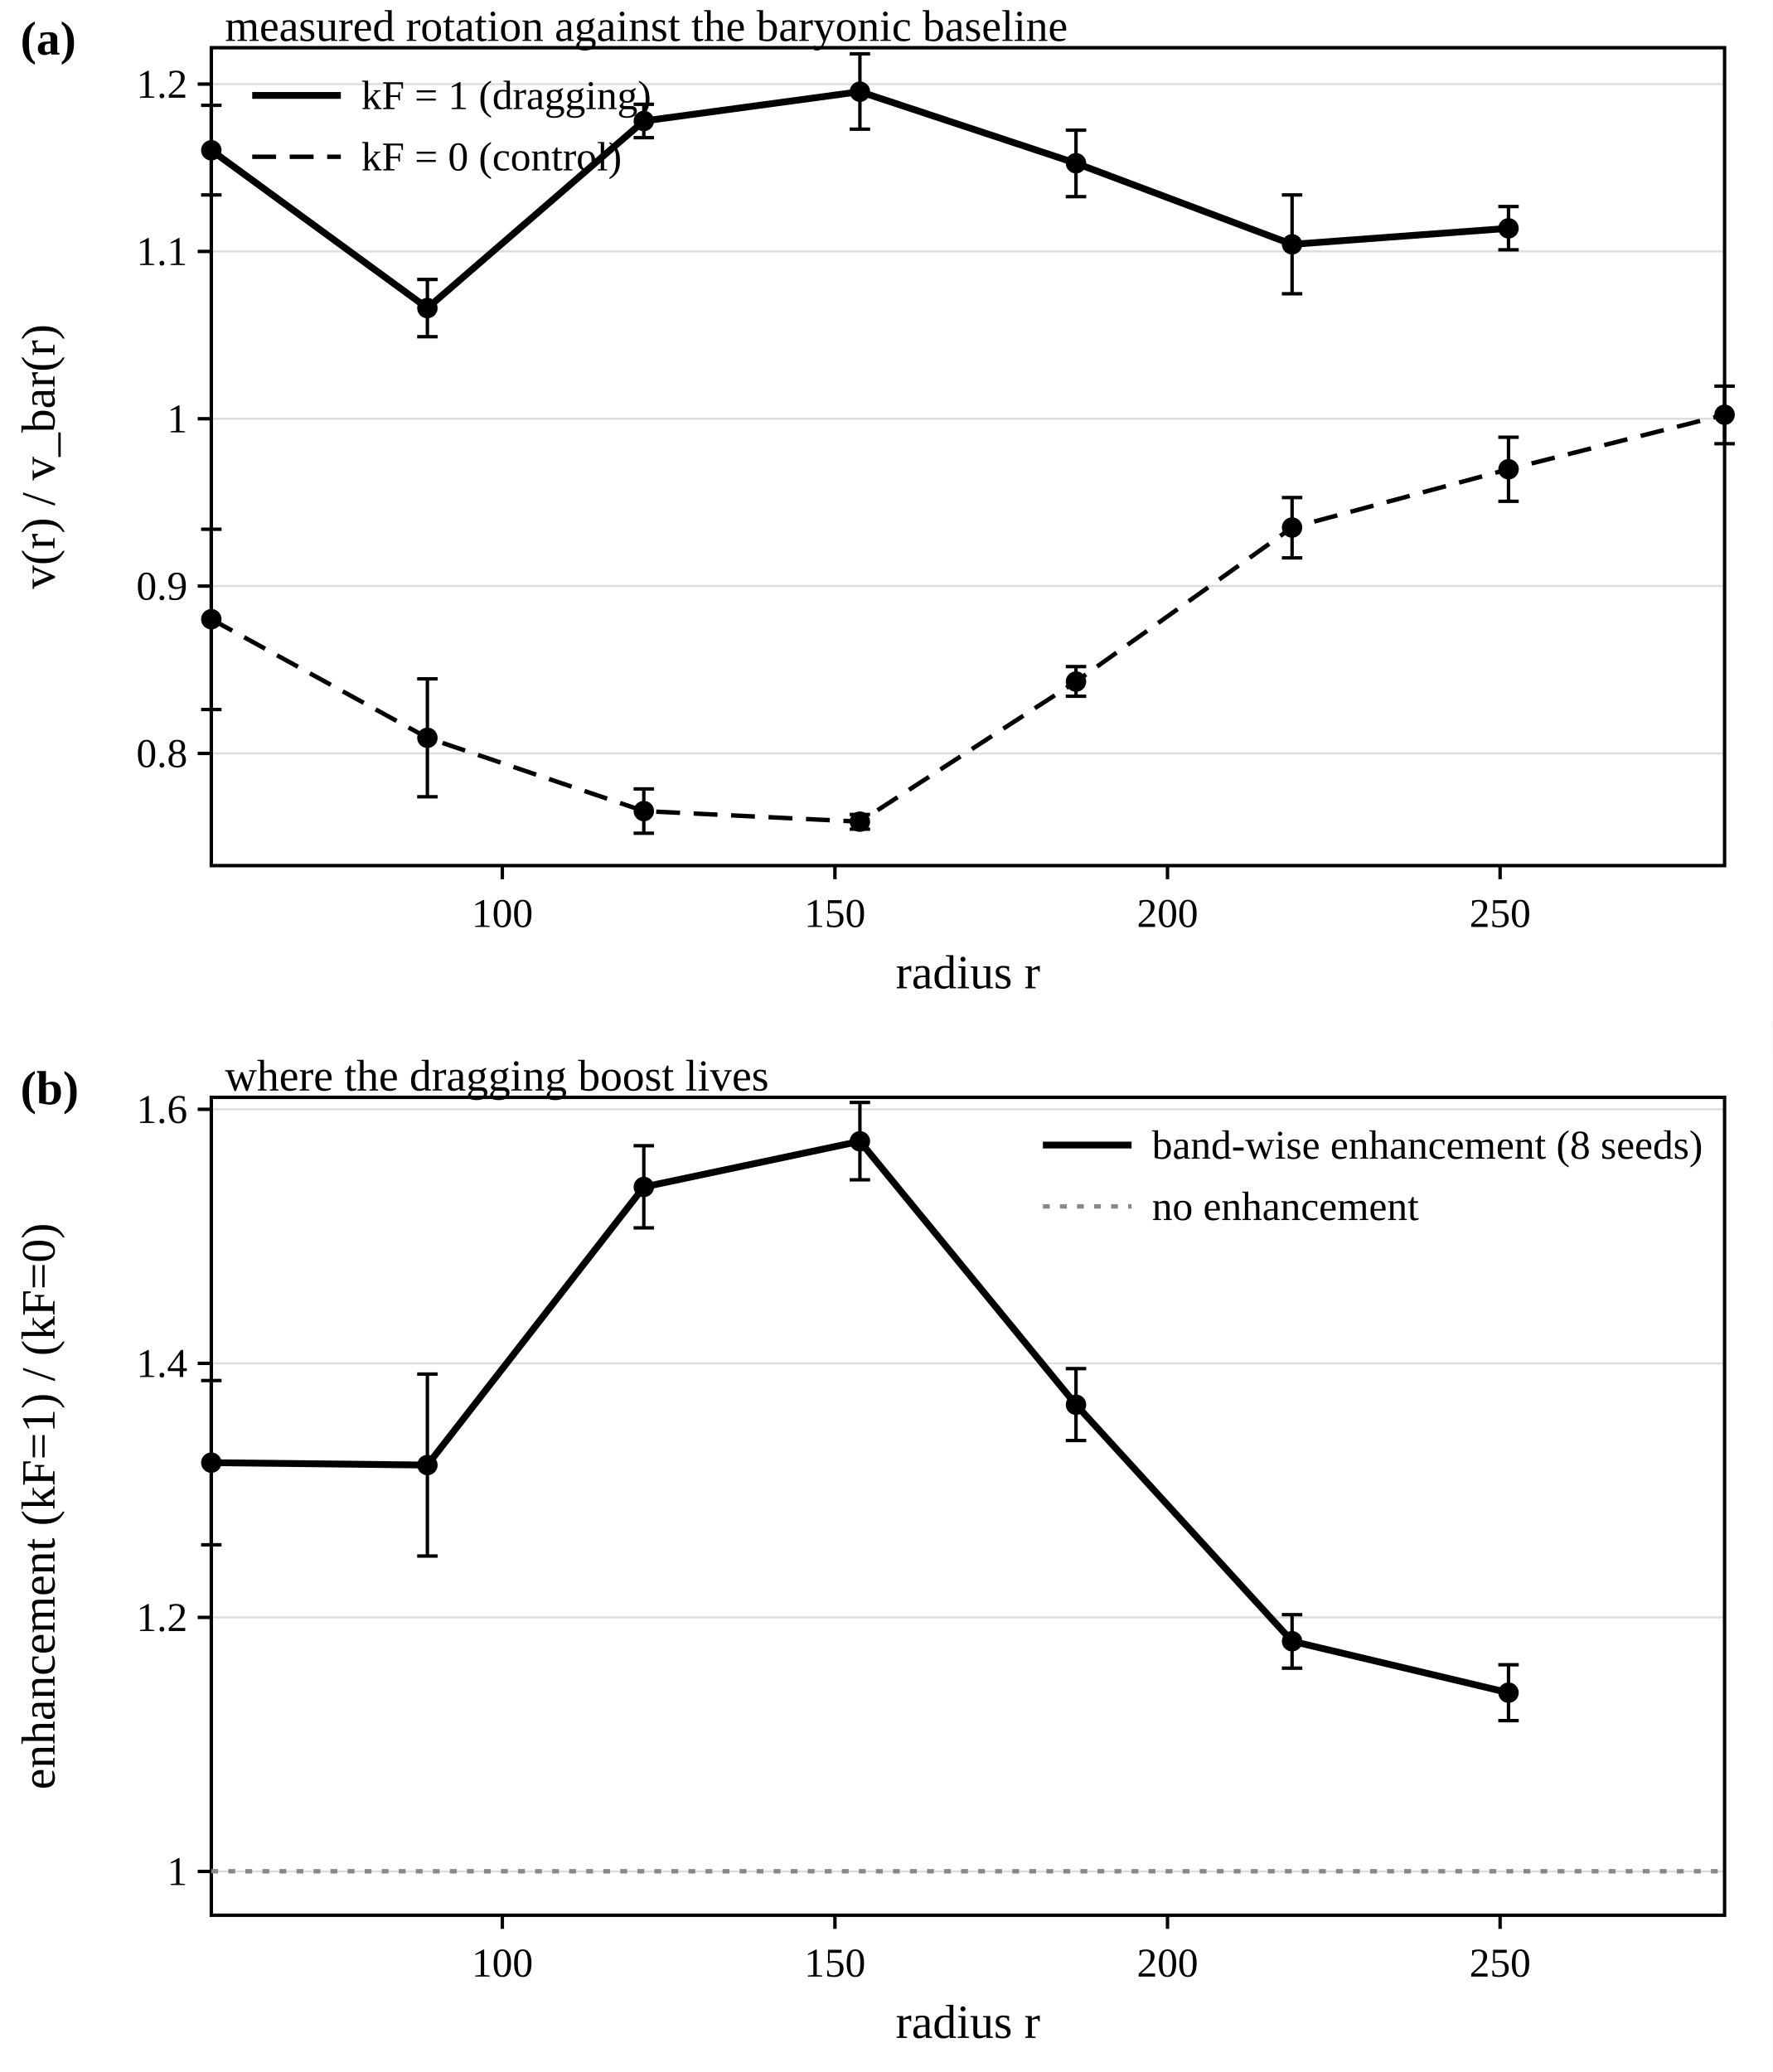
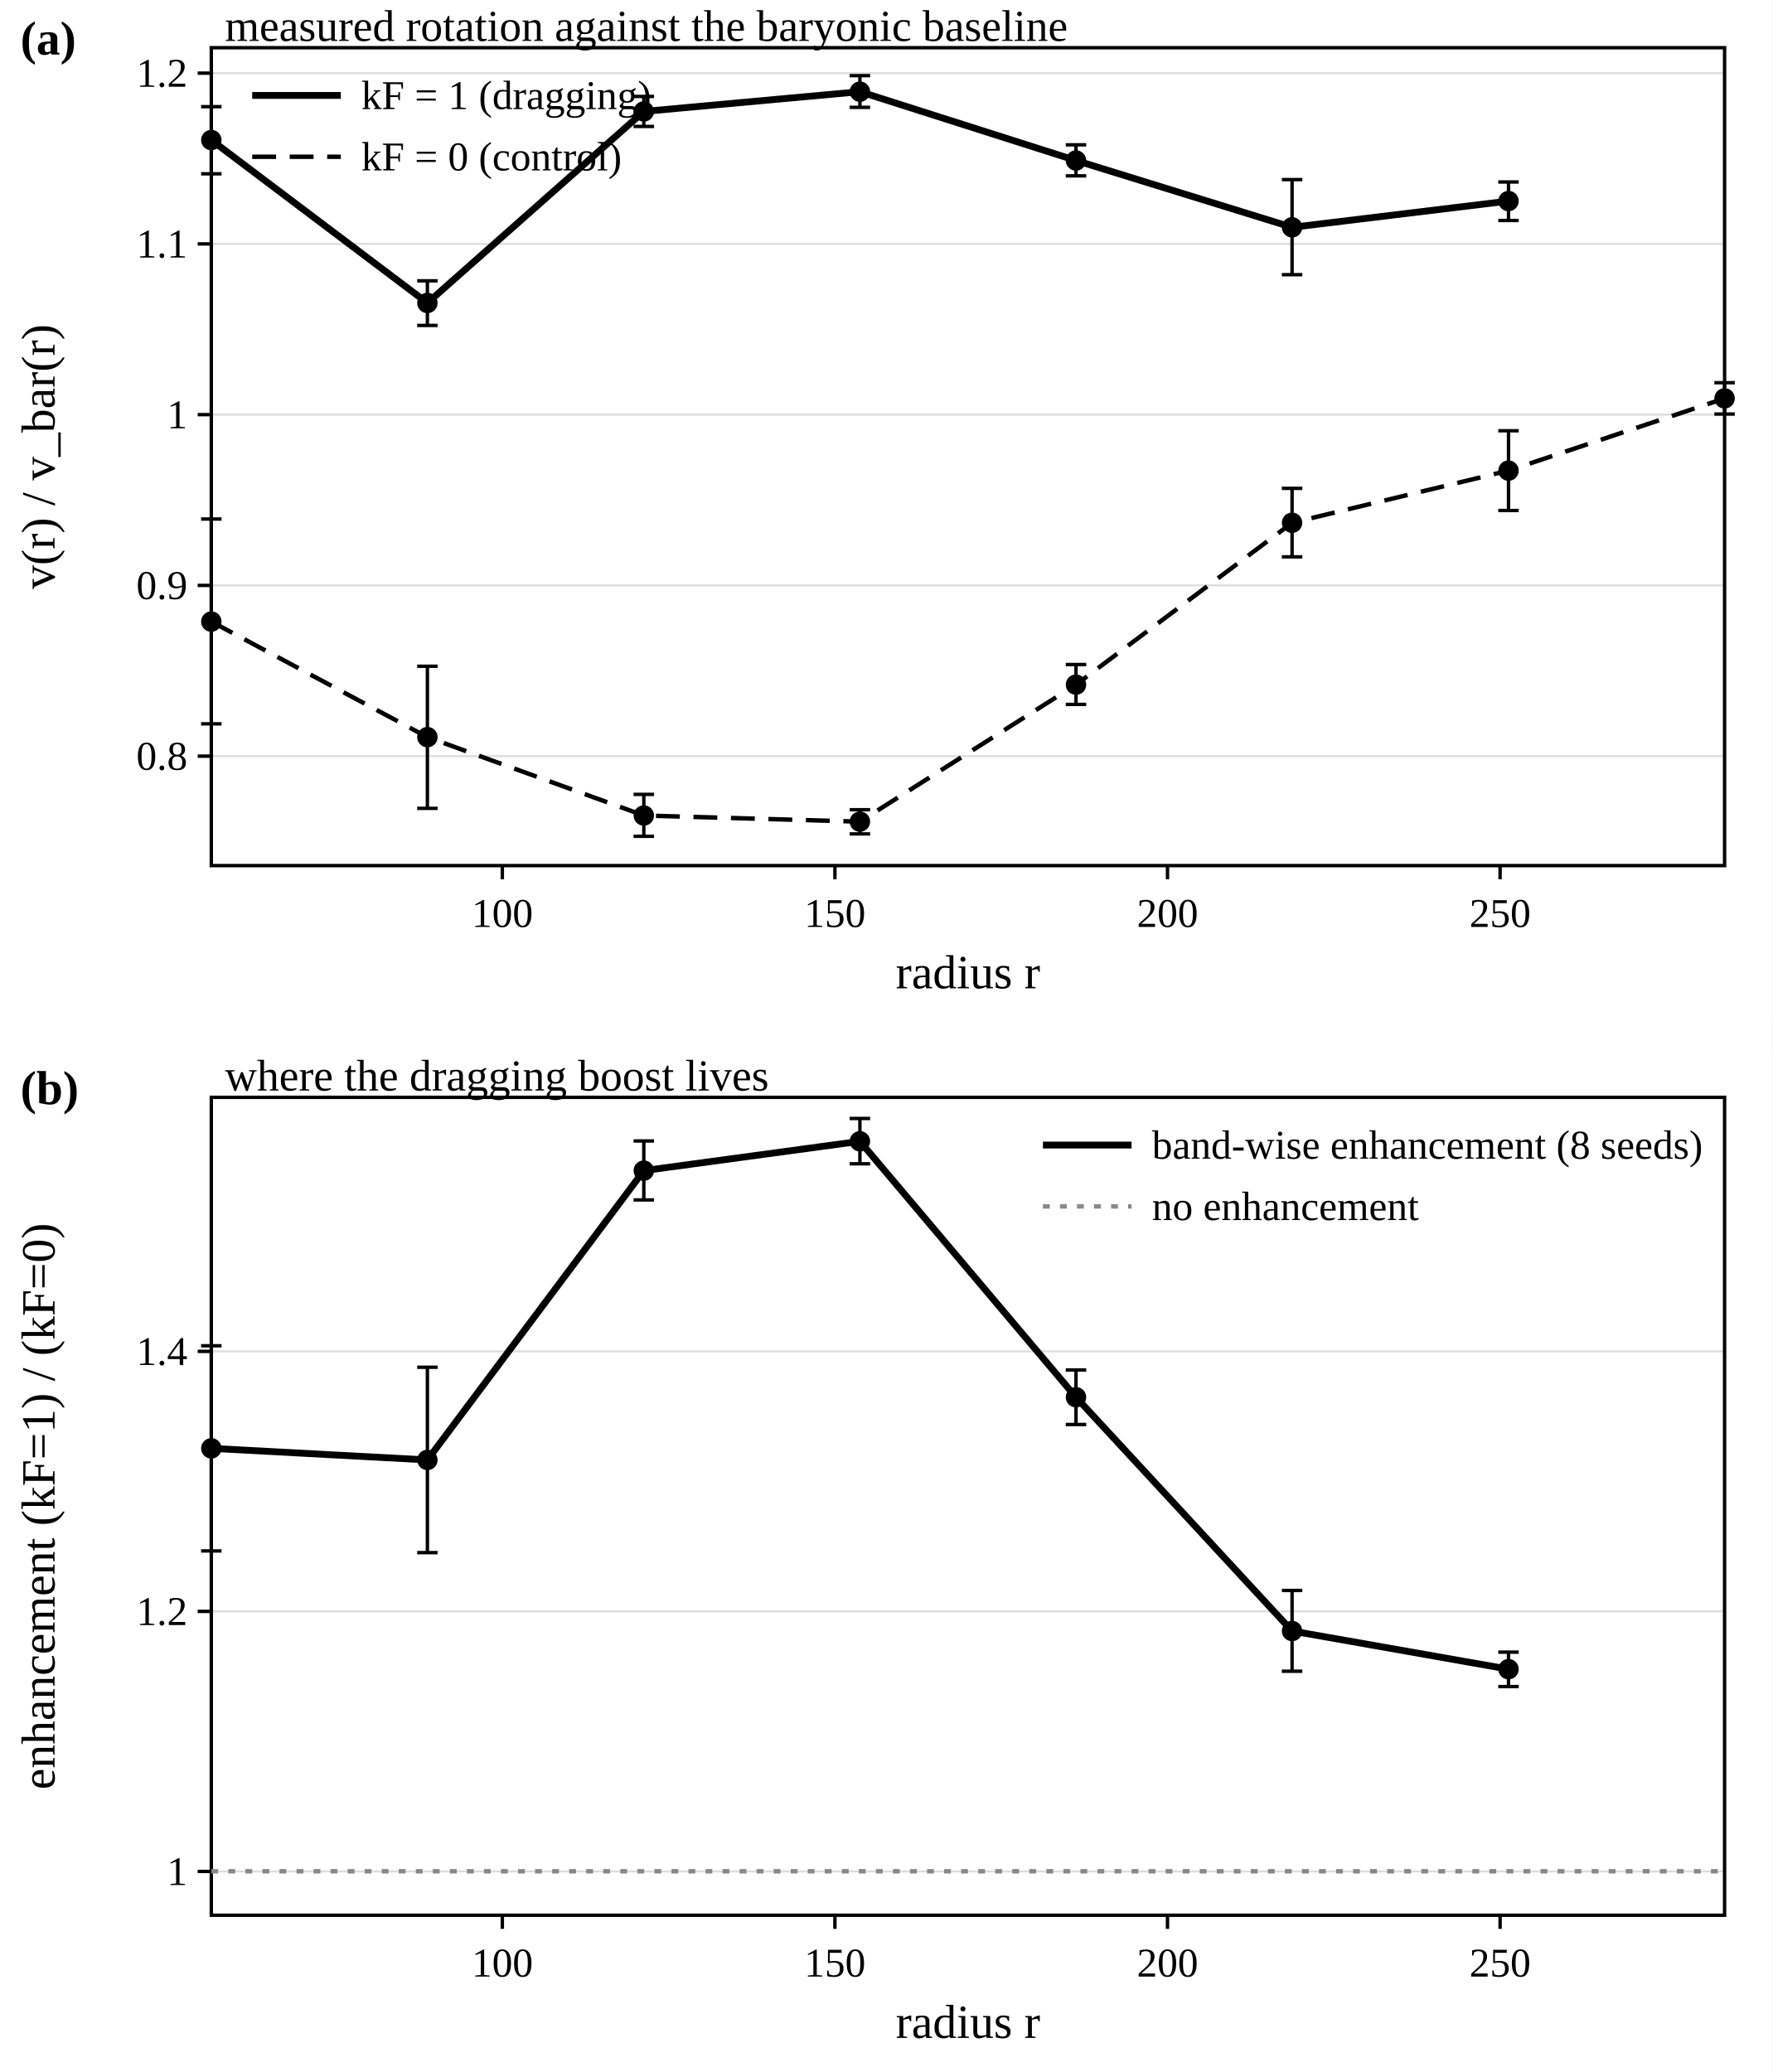
<svg xmlns="http://www.w3.org/2000/svg" width="520" height="608" viewBox="0 0 520 608">
  <rect width="520" height="608" fill="white" />
  <g transform="translate(0,0)">
    <rect x="0" y="0" width="520" height="300" fill="white" />
-     <line x1="62" y1="221.078" x2="506" y2="221.078" stroke="#ddd" stroke-width="0.6" />
-     <line x1="62" y1="171.978" x2="506" y2="171.978" stroke="#ddd" stroke-width="0.6" />
-     <line x1="62" y1="122.877" x2="506" y2="122.877" stroke="#ddd" stroke-width="0.6" />
-     <line x1="62" y1="73.777" x2="506" y2="73.777" stroke="#ddd" stroke-width="0.6" />
-     <line x1="62" y1="24.677" x2="506" y2="24.677" stroke="#ddd" stroke-width="0.6" />
+     <line x1="62" y1="221.882" x2="506" y2="221.882" stroke="#ddd" stroke-width="0.6" />
+     <line x1="62" y1="171.778" x2="506" y2="171.778" stroke="#ddd" stroke-width="0.6" />
+     <line x1="62" y1="121.673" x2="506" y2="121.673" stroke="#ddd" stroke-width="0.6" />
+     <line x1="62" y1="71.568" x2="506" y2="71.568" stroke="#ddd" stroke-width="0.6" />
+     <line x1="62" y1="21.463" x2="506" y2="21.463" stroke="#ddd" stroke-width="0.6" />
    <rect x="62" y="14" width="444" height="240" fill="none" stroke="black" stroke-width="1" />
    <line x1="147.385" y1="254" x2="147.385" y2="258" stroke="black" />
    <text x="147.385" y="272" text-anchor="middle" font-size="12" font-family="Georgia,'Times New Roman',serif">100</text>
    <line x1="244.967" y1="254" x2="244.967" y2="258" stroke="black" />
    <text x="244.967" y="272" text-anchor="middle" font-size="12" font-family="Georgia,'Times New Roman',serif">150</text>
    <line x1="342.549" y1="254" x2="342.549" y2="258" stroke="black" />
    <text x="342.549" y="272" text-anchor="middle" font-size="12" font-family="Georgia,'Times New Roman',serif">200</text>
    <line x1="440.132" y1="254" x2="440.132" y2="258" stroke="black" />
    <text x="440.132" y="272" text-anchor="middle" font-size="12" font-family="Georgia,'Times New Roman',serif">250</text>
-     <line x1="58" y1="221.078" x2="62" y2="221.078" stroke="black" />
-     <text x="55" y="225.078" text-anchor="end" font-size="12" font-family="Georgia,'Times New Roman',serif">0.8</text>
-     <line x1="58" y1="171.978" x2="62" y2="171.978" stroke="black" />
-     <text x="55" y="175.978" text-anchor="end" font-size="12" font-family="Georgia,'Times New Roman',serif">0.9</text>
-     <line x1="58" y1="122.877" x2="62" y2="122.877" stroke="black" />
-     <text x="55" y="126.877" text-anchor="end" font-size="12" font-family="Georgia,'Times New Roman',serif">1</text>
-     <line x1="58" y1="73.777" x2="62" y2="73.777" stroke="black" />
-     <text x="55" y="77.777" text-anchor="end" font-size="12" font-family="Georgia,'Times New Roman',serif">1.1</text>
-     <line x1="58" y1="24.677" x2="62" y2="24.677" stroke="black" />
-     <text x="55" y="28.677" text-anchor="end" font-size="12" font-family="Georgia,'Times New Roman',serif">1.2</text>
-     <polyline fill="none" stroke="black" stroke-width="2" points="62.0,44.1 125.4,90.4 188.9,35.5 252.3,26.9 315.7,47.9 379.1,71.7 442.6,67.0" />
-     <line x1="62.0" y1="57.2" x2="62.0" y2="30.9" stroke="black" stroke-width="1" />
-     <line x1="59.0" y1="30.9" x2="65.0" y2="30.9" stroke="black" stroke-width="1" />
-     <line x1="59.0" y1="57.2" x2="65.0" y2="57.2" stroke="black" stroke-width="1" />
-     <line x1="125.4" y1="98.8" x2="125.4" y2="82.0" stroke="black" stroke-width="1" />
-     <line x1="122.4" y1="82.0" x2="128.4" y2="82.0" stroke="black" stroke-width="1" />
-     <line x1="122.4" y1="98.8" x2="128.4" y2="98.8" stroke="black" stroke-width="1" />
-     <line x1="188.9" y1="40.4" x2="188.9" y2="30.6" stroke="black" stroke-width="1" />
-     <line x1="185.9" y1="30.6" x2="191.9" y2="30.6" stroke="black" stroke-width="1" />
-     <line x1="185.9" y1="40.4" x2="191.9" y2="40.4" stroke="black" stroke-width="1" />
-     <line x1="252.3" y1="37.9" x2="252.3" y2="15.8" stroke="black" stroke-width="1" />
-     <line x1="249.3" y1="15.8" x2="255.3" y2="15.8" stroke="black" stroke-width="1" />
-     <line x1="249.3" y1="37.9" x2="255.3" y2="37.9" stroke="black" stroke-width="1" />
-     <line x1="315.7" y1="57.7" x2="315.7" y2="38.2" stroke="black" stroke-width="1" />
-     <line x1="312.7" y1="38.2" x2="318.7" y2="38.2" stroke="black" stroke-width="1" />
-     <line x1="312.7" y1="57.7" x2="318.7" y2="57.7" stroke="black" stroke-width="1" />
-     <line x1="379.1" y1="86.2" x2="379.1" y2="57.2" stroke="black" stroke-width="1" />
-     <line x1="376.1" y1="57.2" x2="382.1" y2="57.2" stroke="black" stroke-width="1" />
-     <line x1="376.1" y1="86.2" x2="382.1" y2="86.2" stroke="black" stroke-width="1" />
-     <line x1="442.6" y1="73.3" x2="442.6" y2="60.6" stroke="black" stroke-width="1" />
-     <line x1="439.6" y1="60.6" x2="445.6" y2="60.6" stroke="black" stroke-width="1" />
-     <line x1="439.6" y1="73.3" x2="445.6" y2="73.3" stroke="black" stroke-width="1" />
-     <circle cx="62.0" cy="44.1" r="3" fill="black" />
-     <circle cx="125.4" cy="90.4" r="3" fill="black" />
-     <circle cx="188.9" cy="35.5" r="3" fill="black" />
+     <line x1="58" y1="221.882" x2="62" y2="221.882" stroke="black" />
+     <text x="55" y="225.882" text-anchor="end" font-size="12" font-family="Georgia,'Times New Roman',serif">0.8</text>
+     <line x1="58" y1="171.778" x2="62" y2="171.778" stroke="black" />
+     <text x="55" y="175.778" text-anchor="end" font-size="12" font-family="Georgia,'Times New Roman',serif">0.9</text>
+     <line x1="58" y1="121.673" x2="62" y2="121.673" stroke="black" />
+     <text x="55" y="125.673" text-anchor="end" font-size="12" font-family="Georgia,'Times New Roman',serif">1</text>
+     <line x1="58" y1="71.568" x2="62" y2="71.568" stroke="black" />
+     <text x="55" y="75.568" text-anchor="end" font-size="12" font-family="Georgia,'Times New Roman',serif">1.1</text>
+     <line x1="58" y1="21.463" x2="62" y2="21.463" stroke="black" />
+     <text x="55" y="25.463" text-anchor="end" font-size="12" font-family="Georgia,'Times New Roman',serif">1.2</text>
+     <polyline fill="none" stroke="black" stroke-width="2" points="62.0,41.1 125.4,88.9 188.9,32.7 252.3,26.9 315.7,47.1 379.1,66.7 442.6,59.0" />
+     <line x1="62.0" y1="51.0" x2="62.0" y2="31.3" stroke="black" stroke-width="1" />
+     <line x1="59.0" y1="31.3" x2="65.0" y2="31.3" stroke="black" stroke-width="1" />
+     <line x1="59.0" y1="51.0" x2="65.0" y2="51.0" stroke="black" stroke-width="1" />
+     <line x1="125.4" y1="95.5" x2="125.4" y2="82.4" stroke="black" stroke-width="1" />
+     <line x1="122.4" y1="82.4" x2="128.4" y2="82.4" stroke="black" stroke-width="1" />
+     <line x1="122.4" y1="95.5" x2="128.4" y2="95.5" stroke="black" stroke-width="1" />
+     <line x1="188.9" y1="37.1" x2="188.9" y2="28.3" stroke="black" stroke-width="1" />
+     <line x1="185.9" y1="28.3" x2="191.9" y2="28.3" stroke="black" stroke-width="1" />
+     <line x1="185.9" y1="37.1" x2="191.9" y2="37.1" stroke="black" stroke-width="1" />
+     <line x1="252.3" y1="31.5" x2="252.3" y2="22.2" stroke="black" stroke-width="1" />
+     <line x1="249.3" y1="22.2" x2="255.3" y2="22.2" stroke="black" stroke-width="1" />
+     <line x1="249.3" y1="31.5" x2="255.3" y2="31.5" stroke="black" stroke-width="1" />
+     <line x1="315.7" y1="51.6" x2="315.7" y2="42.5" stroke="black" stroke-width="1" />
+     <line x1="312.7" y1="42.5" x2="318.7" y2="42.5" stroke="black" stroke-width="1" />
+     <line x1="312.7" y1="51.6" x2="318.7" y2="51.6" stroke="black" stroke-width="1" />
+     <line x1="379.1" y1="80.6" x2="379.1" y2="52.7" stroke="black" stroke-width="1" />
+     <line x1="376.1" y1="52.7" x2="382.1" y2="52.7" stroke="black" stroke-width="1" />
+     <line x1="376.1" y1="80.6" x2="382.1" y2="80.6" stroke="black" stroke-width="1" />
+     <line x1="442.6" y1="64.7" x2="442.6" y2="53.4" stroke="black" stroke-width="1" />
+     <line x1="439.6" y1="53.4" x2="445.6" y2="53.4" stroke="black" stroke-width="1" />
+     <line x1="439.6" y1="64.7" x2="445.6" y2="64.7" stroke="black" stroke-width="1" />
+     <circle cx="62.0" cy="41.1" r="3" fill="black" />
+     <circle cx="125.4" cy="88.9" r="3" fill="black" />
+     <circle cx="188.9" cy="32.7" r="3" fill="black" />
    <circle cx="252.3" cy="26.9" r="3" fill="black" />
-     <circle cx="315.7" cy="47.9" r="3" fill="black" />
-     <circle cx="379.1" cy="71.7" r="3" fill="black" />
-     <circle cx="442.6" cy="67.0" r="3" fill="black" />
-     <polyline fill="none" stroke="black" stroke-width="1.3" stroke-dasharray="7 4" points="62.0,181.7 125.4,216.5 188.9,238.0 252.3,241.1 315.7,200.0 379.1,154.8 442.6,137.7 506.0,121.7" />
-     <line x1="62.0" y1="208.2" x2="62.0" y2="155.3" stroke="black" stroke-width="1" />
-     <line x1="59.0" y1="155.3" x2="65.0" y2="155.3" stroke="black" stroke-width="1" />
-     <line x1="59.0" y1="208.2" x2="65.0" y2="208.2" stroke="black" stroke-width="1" />
-     <line x1="125.4" y1="233.8" x2="125.4" y2="199.2" stroke="black" stroke-width="1" />
-     <line x1="122.4" y1="199.2" x2="128.4" y2="199.2" stroke="black" stroke-width="1" />
-     <line x1="122.4" y1="233.8" x2="128.4" y2="233.8" stroke="black" stroke-width="1" />
-     <line x1="188.9" y1="244.5" x2="188.9" y2="231.5" stroke="black" stroke-width="1" />
-     <line x1="185.9" y1="231.5" x2="191.9" y2="231.5" stroke="black" stroke-width="1" />
-     <line x1="185.9" y1="244.5" x2="191.9" y2="244.5" stroke="black" stroke-width="1" />
-     <line x1="252.3" y1="243.3" x2="252.3" y2="239.0" stroke="black" stroke-width="1" />
-     <line x1="249.3" y1="239.0" x2="255.3" y2="239.0" stroke="black" stroke-width="1" />
-     <line x1="249.3" y1="243.3" x2="255.3" y2="243.3" stroke="black" stroke-width="1" />
-     <line x1="315.7" y1="204.3" x2="315.7" y2="195.6" stroke="black" stroke-width="1" />
-     <line x1="312.7" y1="195.6" x2="318.7" y2="195.6" stroke="black" stroke-width="1" />
-     <line x1="312.7" y1="204.3" x2="318.7" y2="204.3" stroke="black" stroke-width="1" />
-     <line x1="379.1" y1="163.7" x2="379.1" y2="146.0" stroke="black" stroke-width="1" />
-     <line x1="376.1" y1="146.0" x2="382.1" y2="146.0" stroke="black" stroke-width="1" />
-     <line x1="376.1" y1="163.7" x2="382.1" y2="163.7" stroke="black" stroke-width="1" />
-     <line x1="442.6" y1="147.1" x2="442.6" y2="128.3" stroke="black" stroke-width="1" />
-     <line x1="439.6" y1="128.3" x2="445.6" y2="128.3" stroke="black" stroke-width="1" />
-     <line x1="439.6" y1="147.1" x2="445.6" y2="147.1" stroke="black" stroke-width="1" />
-     <line x1="506.0" y1="130.2" x2="506.0" y2="113.3" stroke="black" stroke-width="1" />
-     <line x1="503.0" y1="113.3" x2="509.0" y2="113.3" stroke="black" stroke-width="1" />
-     <line x1="503.0" y1="130.2" x2="509.0" y2="130.2" stroke="black" stroke-width="1" />
-     <circle cx="62.0" cy="181.7" r="3" fill="black" />
-     <circle cx="125.4" cy="216.5" r="3" fill="black" />
-     <circle cx="188.9" cy="238.0" r="3" fill="black" />
+     <circle cx="315.7" cy="47.1" r="3" fill="black" />
+     <circle cx="379.1" cy="66.7" r="3" fill="black" />
+     <circle cx="442.6" cy="59.0" r="3" fill="black" />
+     <polyline fill="none" stroke="black" stroke-width="1.3" stroke-dasharray="7 4" points="62.0,182.4 125.4,216.3 188.9,239.3 252.3,241.1 315.7,200.9 379.1,153.4 442.6,138.1 506.0,116.9" />
+     <line x1="62.0" y1="212.4" x2="62.0" y2="152.3" stroke="black" stroke-width="1" />
+     <line x1="59.0" y1="152.3" x2="65.0" y2="152.3" stroke="black" stroke-width="1" />
+     <line x1="59.0" y1="212.4" x2="65.0" y2="212.4" stroke="black" stroke-width="1" />
+     <line x1="125.4" y1="237.2" x2="125.4" y2="195.5" stroke="black" stroke-width="1" />
+     <line x1="122.4" y1="195.5" x2="128.4" y2="195.5" stroke="black" stroke-width="1" />
+     <line x1="122.4" y1="237.2" x2="128.4" y2="237.2" stroke="black" stroke-width="1" />
+     <line x1="188.9" y1="245.4" x2="188.9" y2="233.1" stroke="black" stroke-width="1" />
+     <line x1="185.9" y1="233.1" x2="191.9" y2="233.1" stroke="black" stroke-width="1" />
+     <line x1="185.9" y1="245.4" x2="191.9" y2="245.4" stroke="black" stroke-width="1" />
+     <line x1="252.3" y1="244.7" x2="252.3" y2="237.6" stroke="black" stroke-width="1" />
+     <line x1="249.3" y1="237.6" x2="255.3" y2="237.6" stroke="black" stroke-width="1" />
+     <line x1="249.3" y1="244.7" x2="255.3" y2="244.7" stroke="black" stroke-width="1" />
+     <line x1="315.7" y1="206.7" x2="315.7" y2="195.0" stroke="black" stroke-width="1" />
+     <line x1="312.7" y1="195.0" x2="318.7" y2="195.0" stroke="black" stroke-width="1" />
+     <line x1="312.7" y1="206.7" x2="318.7" y2="206.7" stroke="black" stroke-width="1" />
+     <line x1="379.1" y1="163.4" x2="379.1" y2="143.3" stroke="black" stroke-width="1" />
+     <line x1="376.1" y1="143.3" x2="382.1" y2="143.3" stroke="black" stroke-width="1" />
+     <line x1="376.1" y1="163.4" x2="382.1" y2="163.4" stroke="black" stroke-width="1" />
+     <line x1="442.6" y1="149.8" x2="442.6" y2="126.4" stroke="black" stroke-width="1" />
+     <line x1="439.6" y1="126.4" x2="445.6" y2="126.4" stroke="black" stroke-width="1" />
+     <line x1="439.6" y1="149.8" x2="445.6" y2="149.8" stroke="black" stroke-width="1" />
+     <line x1="506.0" y1="121.5" x2="506.0" y2="112.3" stroke="black" stroke-width="1" />
+     <line x1="503.0" y1="112.3" x2="509.0" y2="112.3" stroke="black" stroke-width="1" />
+     <line x1="503.0" y1="121.5" x2="509.0" y2="121.5" stroke="black" stroke-width="1" />
+     <circle cx="62.0" cy="182.4" r="3" fill="black" />
+     <circle cx="125.4" cy="216.3" r="3" fill="black" />
+     <circle cx="188.9" cy="239.3" r="3" fill="black" />
    <circle cx="252.3" cy="241.1" r="3" fill="black" />
-     <circle cx="315.7" cy="200.0" r="3" fill="black" />
-     <circle cx="379.1" cy="154.8" r="3" fill="black" />
-     <circle cx="442.6" cy="137.7" r="3" fill="black" />
-     <circle cx="506.0" cy="121.7" r="3" fill="black" />
+     <circle cx="315.7" cy="200.9" r="3" fill="black" />
+     <circle cx="379.1" cy="153.4" r="3" fill="black" />
+     <circle cx="442.6" cy="138.1" r="3" fill="black" />
+     <circle cx="506.0" cy="116.9" r="3" fill="black" />
    <line x1="74" y1="28" x2="100" y2="28" stroke="black" stroke-width="2" />
    <text x="106" y="32" font-size="12" font-family="Georgia,'Times New Roman',serif">kF = 1 (dragging)</text>
    <line x1="74" y1="46" x2="100" y2="46" stroke="black" stroke-width="1.3" stroke-dasharray="7 4" />
    <text x="106" y="50" font-size="12" font-family="Georgia,'Times New Roman',serif">kF = 0 (control)</text>
    <text x="284" y="290" text-anchor="middle" font-size="14" font-family="Georgia,'Times New Roman',serif">radius r</text>
    <text x="16" y="134" text-anchor="middle" font-size="14" font-family="Georgia,'Times New Roman',serif" transform="rotate(-90 16 134)">v(r) / v_bar(r)</text>
    <text x="66" y="12" font-size="13" font-family="Georgia,'Times New Roman',serif">measured rotation against the baryonic baseline</text>
  </g>
  <text x="6" y="16" font-size="14" font-weight="bold" font-family="Georgia,'Times New Roman',serif">(a)</text>
  <g transform="translate(0,308)">
    <rect x="0" y="0" width="520" height="300" fill="white" />
    <line x1="62" y1="241.143" x2="506" y2="241.143" stroke="#ddd" stroke-width="0.6" />
-     <line x1="62" y1="166.601" x2="506" y2="166.601" stroke="#ddd" stroke-width="0.6" />
-     <line x1="62" y1="92.058" x2="506" y2="92.058" stroke="#ddd" stroke-width="0.6" />
-     <line x1="62" y1="17.516" x2="506" y2="17.516" stroke="#ddd" stroke-width="0.6" />
+     <line x1="62" y1="164.841" x2="506" y2="164.841" stroke="#ddd" stroke-width="0.6" />
+     <line x1="62" y1="88.54" x2="506" y2="88.54" stroke="#ddd" stroke-width="0.6" />
    <rect x="62" y="14" width="444" height="240" fill="none" stroke="black" stroke-width="1" />
    <line x1="147.385" y1="254" x2="147.385" y2="258" stroke="black" />
    <text x="147.385" y="272" text-anchor="middle" font-size="12" font-family="Georgia,'Times New Roman',serif">100</text>
    <line x1="244.967" y1="254" x2="244.967" y2="258" stroke="black" />
    <text x="244.967" y="272" text-anchor="middle" font-size="12" font-family="Georgia,'Times New Roman',serif">150</text>
    <line x1="342.549" y1="254" x2="342.549" y2="258" stroke="black" />
    <text x="342.549" y="272" text-anchor="middle" font-size="12" font-family="Georgia,'Times New Roman',serif">200</text>
    <line x1="440.132" y1="254" x2="440.132" y2="258" stroke="black" />
    <text x="440.132" y="272" text-anchor="middle" font-size="12" font-family="Georgia,'Times New Roman',serif">250</text>
    <line x1="58" y1="241.143" x2="62" y2="241.143" stroke="black" />
    <text x="55" y="245.143" text-anchor="end" font-size="12" font-family="Georgia,'Times New Roman',serif">1</text>
-     <line x1="58" y1="166.601" x2="62" y2="166.601" stroke="black" />
-     <text x="55" y="170.601" text-anchor="end" font-size="12" font-family="Georgia,'Times New Roman',serif">1.2</text>
-     <line x1="58" y1="92.058" x2="62" y2="92.058" stroke="black" />
-     <text x="55" y="96.058" text-anchor="end" font-size="12" font-family="Georgia,'Times New Roman',serif">1.4</text>
-     <line x1="58" y1="17.516" x2="62" y2="17.516" stroke="black" />
-     <text x="55" y="21.516" text-anchor="end" font-size="12" font-family="Georgia,'Times New Roman',serif">1.6</text>
-     <polyline fill="none" stroke="black" stroke-width="2" points="62.0,121.2 125.4,121.9 188.9,40.3 252.3,26.9 315.7,104.2 379.1,173.6 442.6,188.7" />
-     <line x1="62.0" y1="145.3" x2="62.0" y2="97.1" stroke="black" stroke-width="1" />
-     <line x1="59.0" y1="97.1" x2="65.0" y2="97.1" stroke="black" stroke-width="1" />
-     <line x1="59.0" y1="145.3" x2="65.0" y2="145.3" stroke="black" stroke-width="1" />
-     <line x1="125.4" y1="148.6" x2="125.4" y2="95.2" stroke="black" stroke-width="1" />
-     <line x1="122.4" y1="95.2" x2="128.4" y2="95.2" stroke="black" stroke-width="1" />
-     <line x1="122.4" y1="148.6" x2="128.4" y2="148.6" stroke="black" stroke-width="1" />
-     <line x1="188.9" y1="52.3" x2="188.9" y2="28.2" stroke="black" stroke-width="1" />
-     <line x1="185.9" y1="28.2" x2="191.9" y2="28.2" stroke="black" stroke-width="1" />
-     <line x1="185.9" y1="52.3" x2="191.9" y2="52.3" stroke="black" stroke-width="1" />
-     <line x1="252.3" y1="38.2" x2="252.3" y2="15.5" stroke="black" stroke-width="1" />
-     <line x1="249.3" y1="15.5" x2="255.3" y2="15.5" stroke="black" stroke-width="1" />
-     <line x1="249.3" y1="38.2" x2="255.3" y2="38.2" stroke="black" stroke-width="1" />
-     <line x1="315.7" y1="114.7" x2="315.7" y2="93.6" stroke="black" stroke-width="1" />
-     <line x1="312.7" y1="93.6" x2="318.7" y2="93.6" stroke="black" stroke-width="1" />
-     <line x1="312.7" y1="114.7" x2="318.7" y2="114.7" stroke="black" stroke-width="1" />
-     <line x1="379.1" y1="181.5" x2="379.1" y2="165.8" stroke="black" stroke-width="1" />
-     <line x1="376.1" y1="165.8" x2="382.1" y2="165.8" stroke="black" stroke-width="1" />
-     <line x1="376.1" y1="181.5" x2="382.1" y2="181.5" stroke="black" stroke-width="1" />
-     <line x1="442.6" y1="196.9" x2="442.6" y2="180.5" stroke="black" stroke-width="1" />
-     <line x1="439.6" y1="180.5" x2="445.6" y2="180.5" stroke="black" stroke-width="1" />
-     <line x1="439.6" y1="196.9" x2="445.6" y2="196.9" stroke="black" stroke-width="1" />
-     <circle cx="62.0" cy="121.2" r="3" fill="black" />
-     <circle cx="125.4" cy="121.9" r="3" fill="black" />
-     <circle cx="188.9" cy="40.3" r="3" fill="black" />
+     <line x1="58" y1="164.841" x2="62" y2="164.841" stroke="black" />
+     <text x="55" y="168.841" text-anchor="end" font-size="12" font-family="Georgia,'Times New Roman',serif">1.2</text>
+     <line x1="58" y1="88.54" x2="62" y2="88.54" stroke="black" />
+     <text x="55" y="92.54" text-anchor="end" font-size="12" font-family="Georgia,'Times New Roman',serif">1.4</text>
+     <polyline fill="none" stroke="black" stroke-width="2" points="62.0,117.0 125.4,120.4 188.9,35.5 252.3,26.9 315.7,102.0 379.1,170.6 442.6,181.8" />
+     <line x1="62.0" y1="147.1" x2="62.0" y2="86.9" stroke="black" stroke-width="1" />
+     <line x1="59.0" y1="86.9" x2="65.0" y2="86.9" stroke="black" stroke-width="1" />
+     <line x1="59.0" y1="147.1" x2="65.0" y2="147.1" stroke="black" stroke-width="1" />
+     <line x1="125.4" y1="147.6" x2="125.4" y2="93.2" stroke="black" stroke-width="1" />
+     <line x1="122.4" y1="93.2" x2="128.4" y2="93.2" stroke="black" stroke-width="1" />
+     <line x1="122.4" y1="147.6" x2="128.4" y2="147.6" stroke="black" stroke-width="1" />
+     <line x1="188.9" y1="44.1" x2="188.9" y2="26.8" stroke="black" stroke-width="1" />
+     <line x1="185.9" y1="26.8" x2="191.9" y2="26.8" stroke="black" stroke-width="1" />
+     <line x1="185.9" y1="44.1" x2="191.9" y2="44.1" stroke="black" stroke-width="1" />
+     <line x1="252.3" y1="33.5" x2="252.3" y2="20.2" stroke="black" stroke-width="1" />
+     <line x1="249.3" y1="20.2" x2="255.3" y2="20.2" stroke="black" stroke-width="1" />
+     <line x1="249.3" y1="33.5" x2="255.3" y2="33.5" stroke="black" stroke-width="1" />
+     <line x1="315.7" y1="110.0" x2="315.7" y2="94.0" stroke="black" stroke-width="1" />
+     <line x1="312.7" y1="94.0" x2="318.7" y2="94.0" stroke="black" stroke-width="1" />
+     <line x1="312.7" y1="110.0" x2="318.7" y2="110.0" stroke="black" stroke-width="1" />
+     <line x1="379.1" y1="182.4" x2="379.1" y2="158.7" stroke="black" stroke-width="1" />
+     <line x1="376.1" y1="158.7" x2="382.1" y2="158.7" stroke="black" stroke-width="1" />
+     <line x1="376.1" y1="182.4" x2="382.1" y2="182.4" stroke="black" stroke-width="1" />
+     <line x1="442.6" y1="186.9" x2="442.6" y2="176.8" stroke="black" stroke-width="1" />
+     <line x1="439.6" y1="176.8" x2="445.6" y2="176.8" stroke="black" stroke-width="1" />
+     <line x1="439.6" y1="186.9" x2="445.6" y2="186.9" stroke="black" stroke-width="1" />
+     <circle cx="62.0" cy="117.0" r="3" fill="black" />
+     <circle cx="125.4" cy="120.4" r="3" fill="black" />
+     <circle cx="188.9" cy="35.5" r="3" fill="black" />
    <circle cx="252.3" cy="26.9" r="3" fill="black" />
-     <circle cx="315.7" cy="104.2" r="3" fill="black" />
-     <circle cx="379.1" cy="173.6" r="3" fill="black" />
-     <circle cx="442.6" cy="188.7" r="3" fill="black" />
+     <circle cx="315.7" cy="102.0" r="3" fill="black" />
+     <circle cx="379.1" cy="170.6" r="3" fill="black" />
+     <circle cx="442.6" cy="181.8" r="3" fill="black" />
    <polyline fill="none" stroke="#888" stroke-width="1.3" stroke-dasharray="2 3" points="62.0,241.1 125.4,241.1 188.9,241.1 252.3,241.1 315.7,241.1 379.1,241.1 442.6,241.1 506.0,241.1" />
    <line x1="306" y1="28" x2="332" y2="28" stroke="black" stroke-width="2" />
    <text x="338" y="32" font-size="12" font-family="Georgia,'Times New Roman',serif">band-wise enhancement (8 seeds)</text>
    <line x1="306" y1="46" x2="332" y2="46" stroke="#888" stroke-width="1.3" stroke-dasharray="2 3" />
    <text x="338" y="50" font-size="12" font-family="Georgia,'Times New Roman',serif">no enhancement</text>
    <text x="284" y="290" text-anchor="middle" font-size="14" font-family="Georgia,'Times New Roman',serif">radius r</text>
    <text x="16" y="134" text-anchor="middle" font-size="14" font-family="Georgia,'Times New Roman',serif" transform="rotate(-90 16 134)">enhancement  (kF=1) / (kF=0)</text>
    <text x="66" y="12" font-size="13" font-family="Georgia,'Times New Roman',serif">where the dragging boost lives</text>
  </g>
  <text x="6" y="324" font-size="14" font-weight="bold" font-family="Georgia,'Times New Roman',serif">(b)</text>
</svg>
